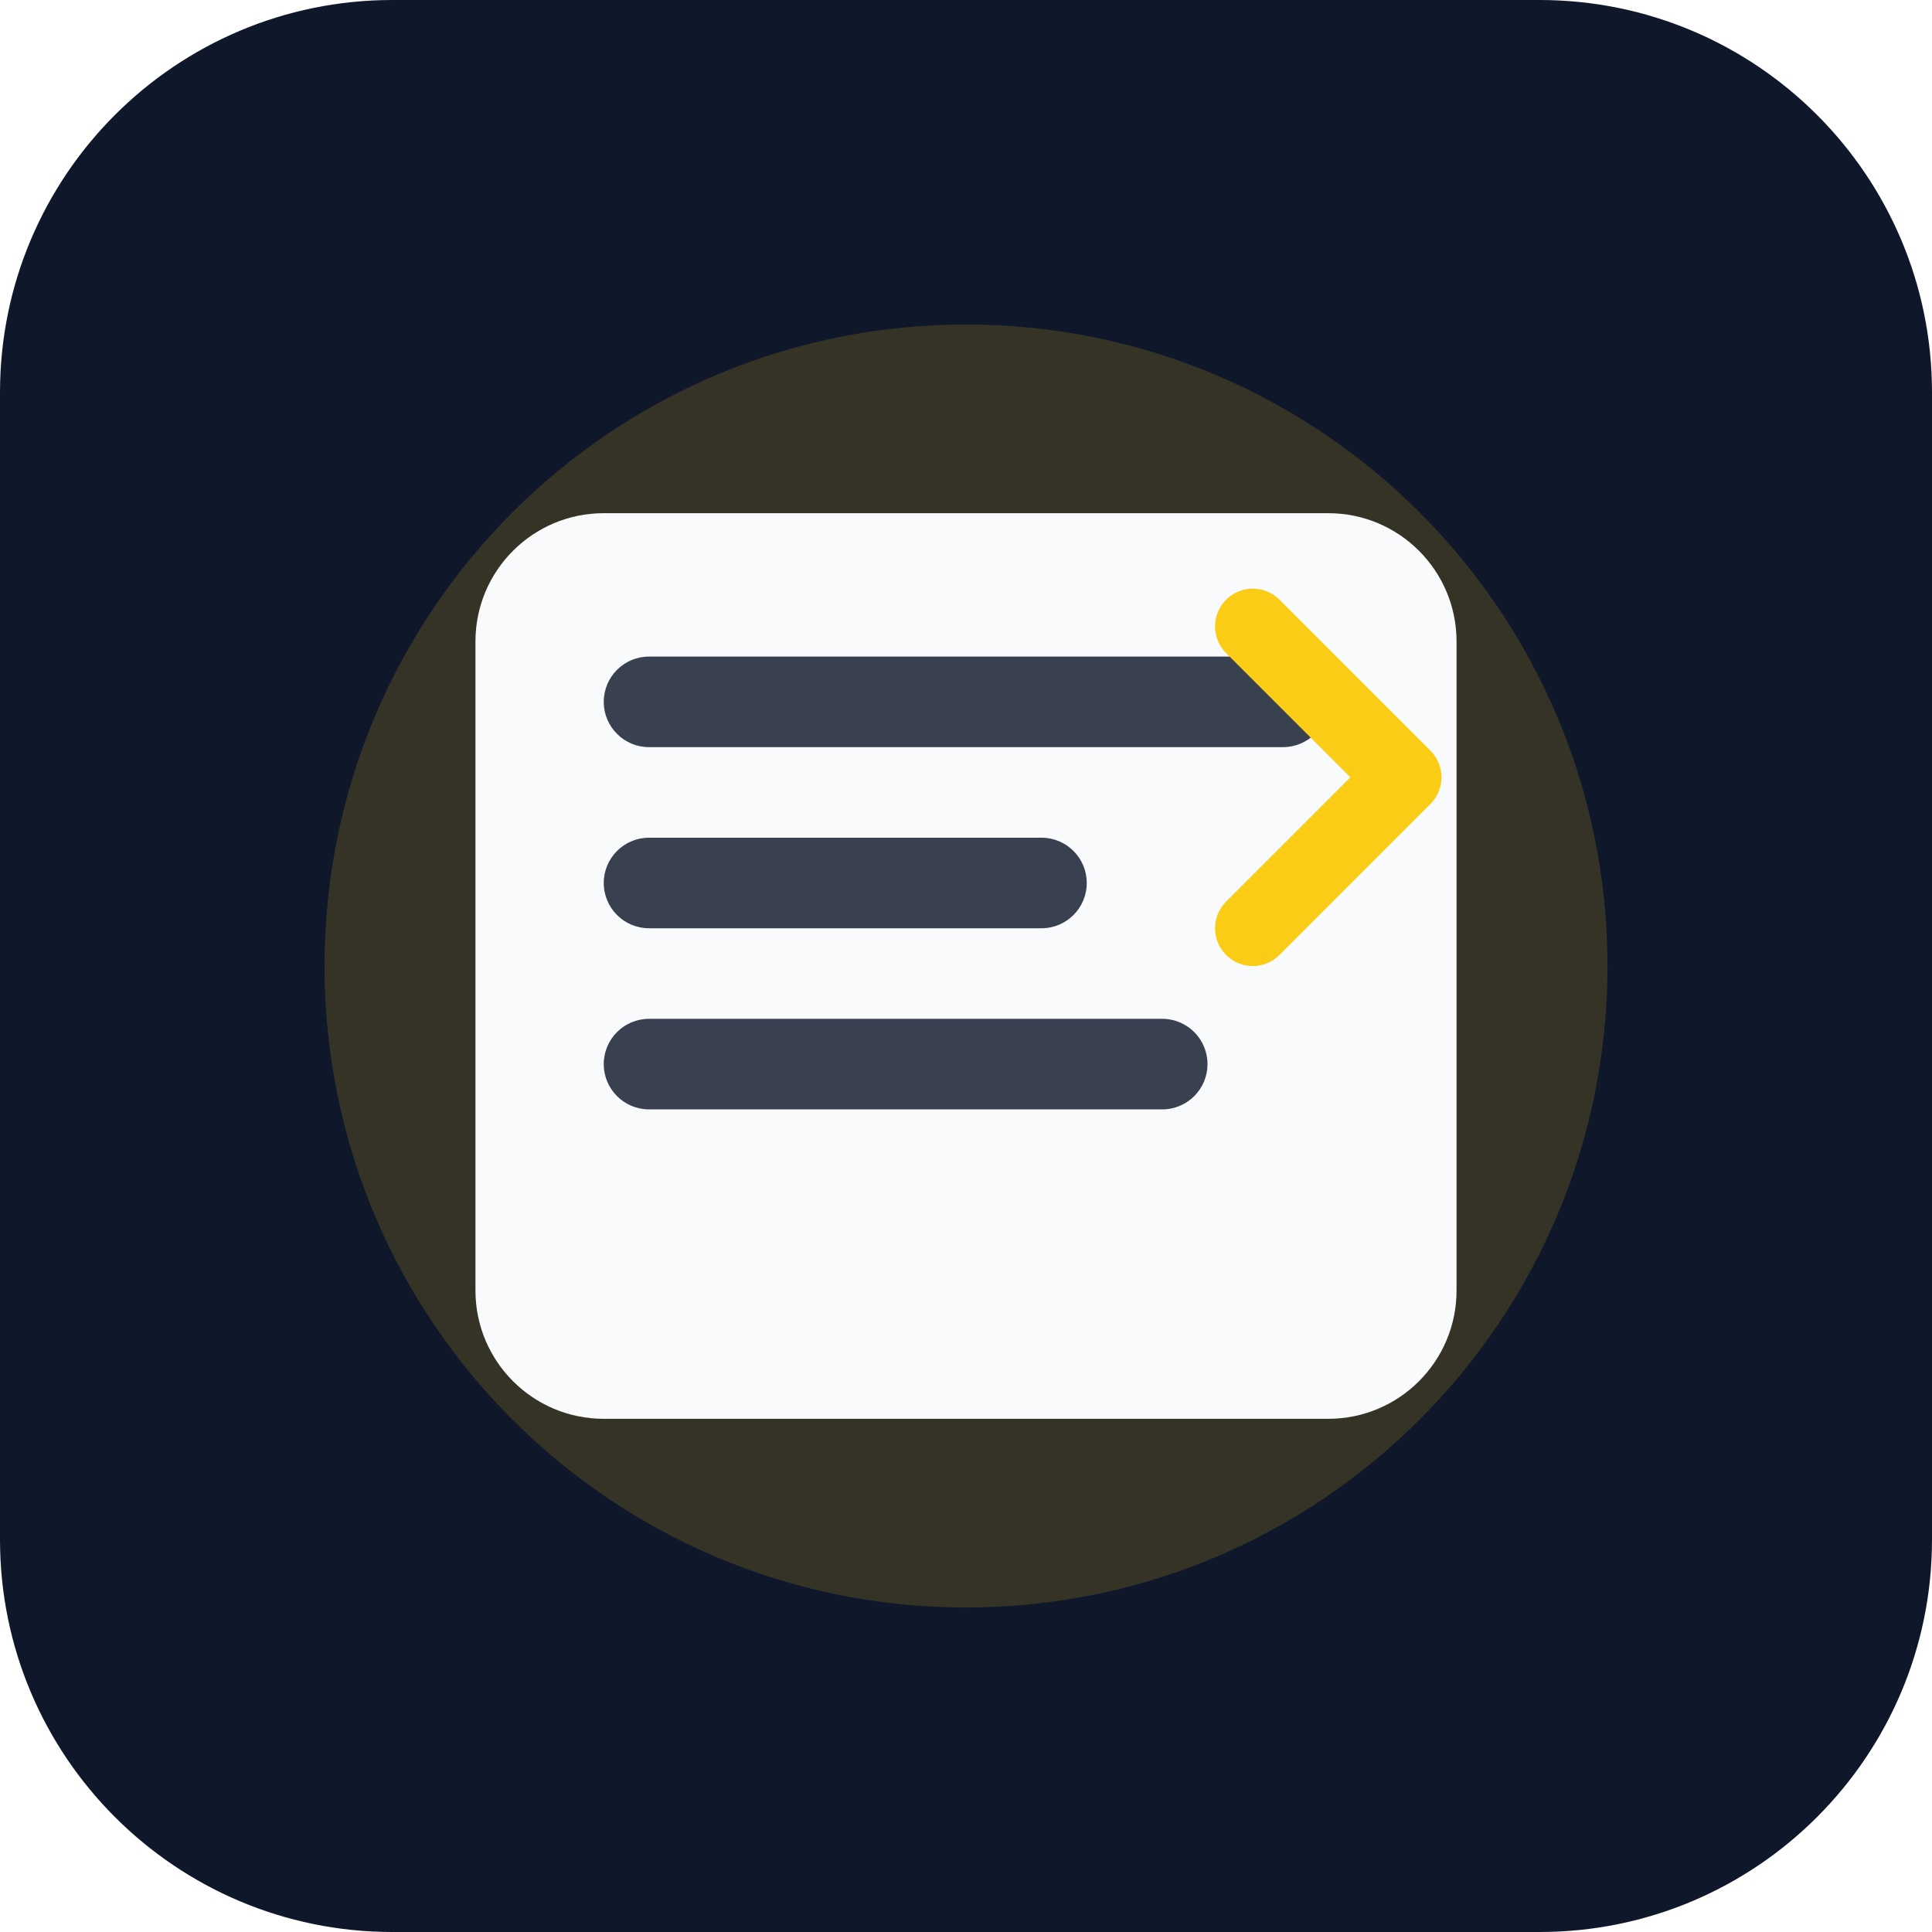
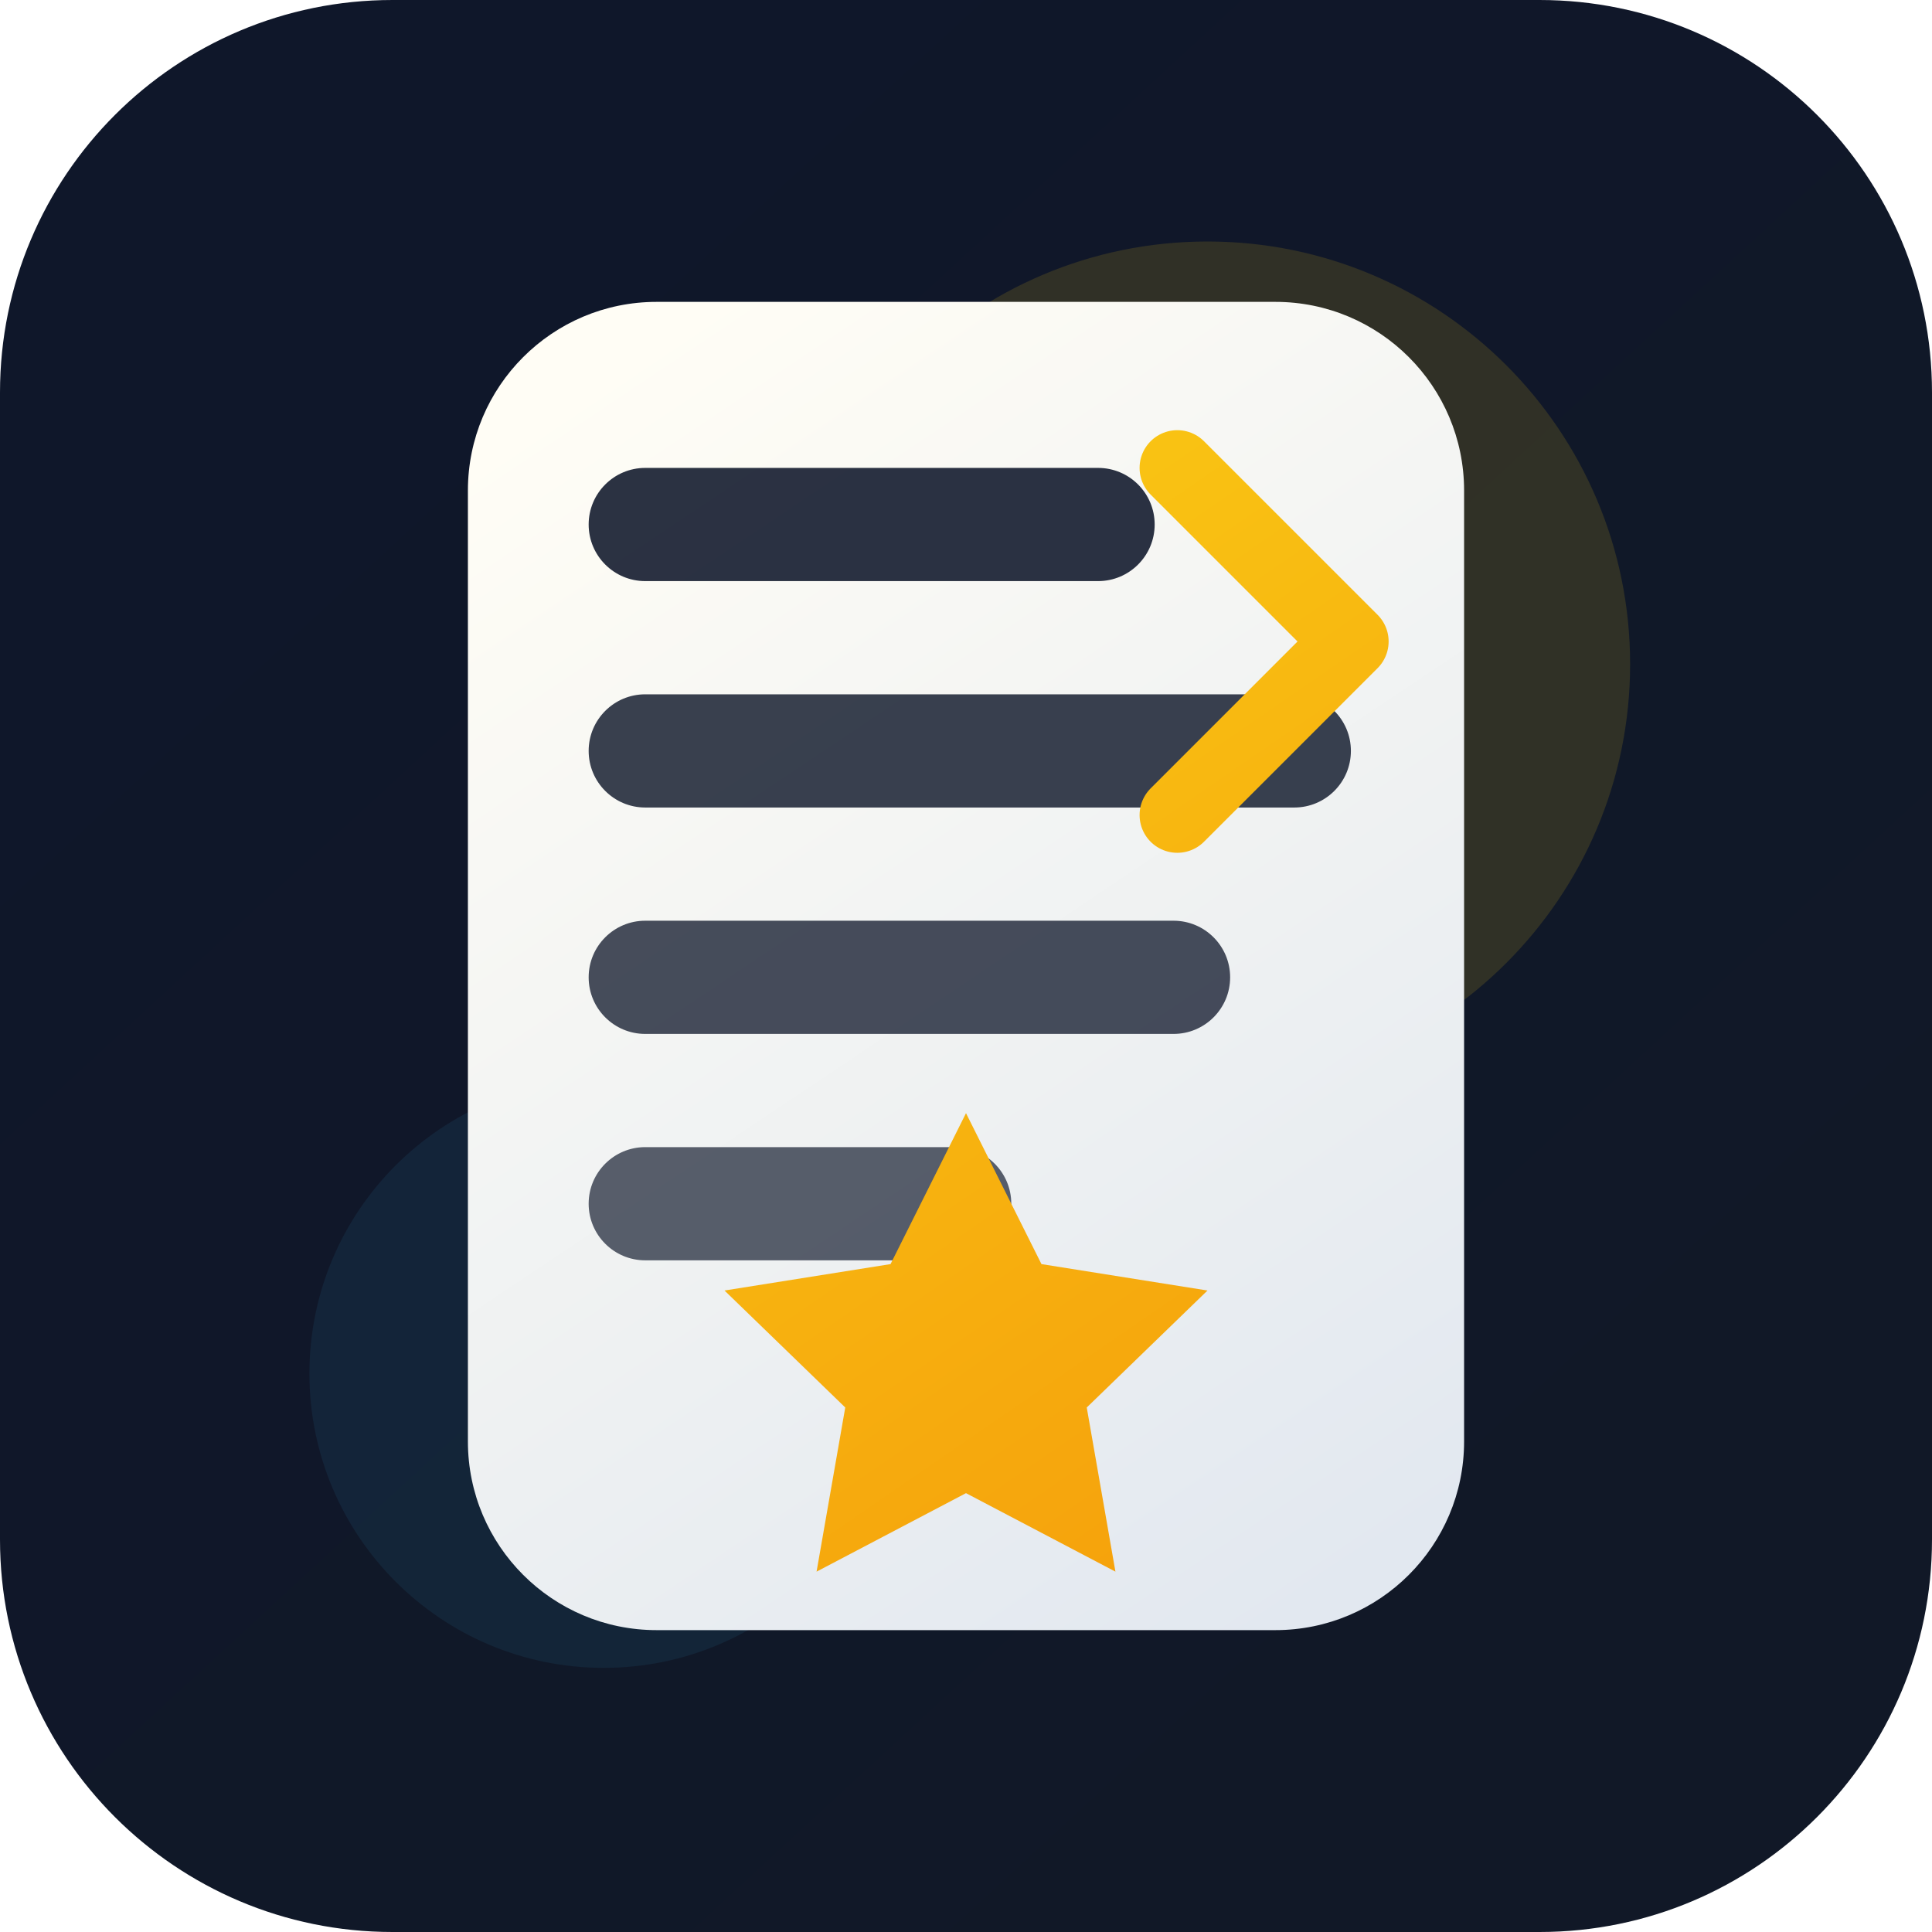
<svg xmlns="http://www.w3.org/2000/svg" viewBox="0 0 512 512" role="img" aria-labelledby="title desc">
-   <rect width="512" height="512" rx="104" fill="#0f172a" />
-   <circle cx="256" cy="256" r="170" fill="#facc15" opacity="0.16" />
-   <rect x="126" y="136" width="260" height="240" rx="34" fill="#f8fafc" />
-   <rect x="160" y="174" width="192" height="24" rx="12" fill="#0f172a" opacity="0.82" />
-   <rect x="160" y="222" width="128" height="24" rx="12" fill="#0f172a" opacity="0.82" />
-   <rect x="160" y="270" width="160" height="24" rx="12" fill="#0f172a" opacity="0.82" />
-   <path d="M332 166l40 40-40 40" fill="none" stroke="#facc15" stroke-width="20" stroke-linecap="round" stroke-linejoin="round" />
+   <defs>
+     <linearGradient id="bg" x1="68" y1="52" x2="444" y2="460" gradientUnits="userSpaceOnUse">
+       <stop offset="0" stop-color="#0f172a" />
+       <stop offset="1" stop-color="#111827" />
+     </linearGradient>
+     <linearGradient id="sheet" x1="150" y1="104" x2="360" y2="418" gradientUnits="userSpaceOnUse">
+       <stop offset="0" stop-color="#fffdf5" />
+       <stop offset="1" stop-color="#e2e8f0" />
+     </linearGradient>
+     <linearGradient id="accent" x1="180" y1="116" x2="378" y2="404" gradientUnits="userSpaceOnUse">
+       <stop offset="0" stop-color="#facc15" />
+       <stop offset="1" stop-color="#f59e0b" />
+     </linearGradient>
+   </defs>
+   <rect width="512" height="512" rx="104" fill="url(#bg)" />
+   <circle cx="320" cy="176" r="112" fill="#facc15" opacity="0.14" />
+   <circle cx="160" cy="364" r="78" fill="#38bdf8" opacity="0.08" />
+   <rect x="124" y="80" width="264" height="352" rx="50" fill="url(#sheet)" />
+   <rect x="156" y="124" width="150" height="30" rx="15" fill="#0f172a" opacity="0.88" />
+   <rect x="156" y="184" width="202" height="30" rx="15" fill="#0f172a" opacity="0.82" />
+   <rect x="156" y="244" width="170" height="30" rx="15" fill="#0f172a" opacity="0.76" />
+   <rect x="156" y="304" width="112" height="30" rx="15" fill="#0f172a" opacity="0.68" />
+   <path d="M312 124l46 46-46 46" fill="none" stroke="url(#accent)" stroke-width="20" stroke-linecap="round" stroke-linejoin="round" />
+   <path d="M256 295l20 40 44 7-32 31 7.6 43.5-39.6-20.8-39.6 20.8 7.6-43.5-32-31 44-7 20-40Z" fill="url(#accent)" />
</svg>
